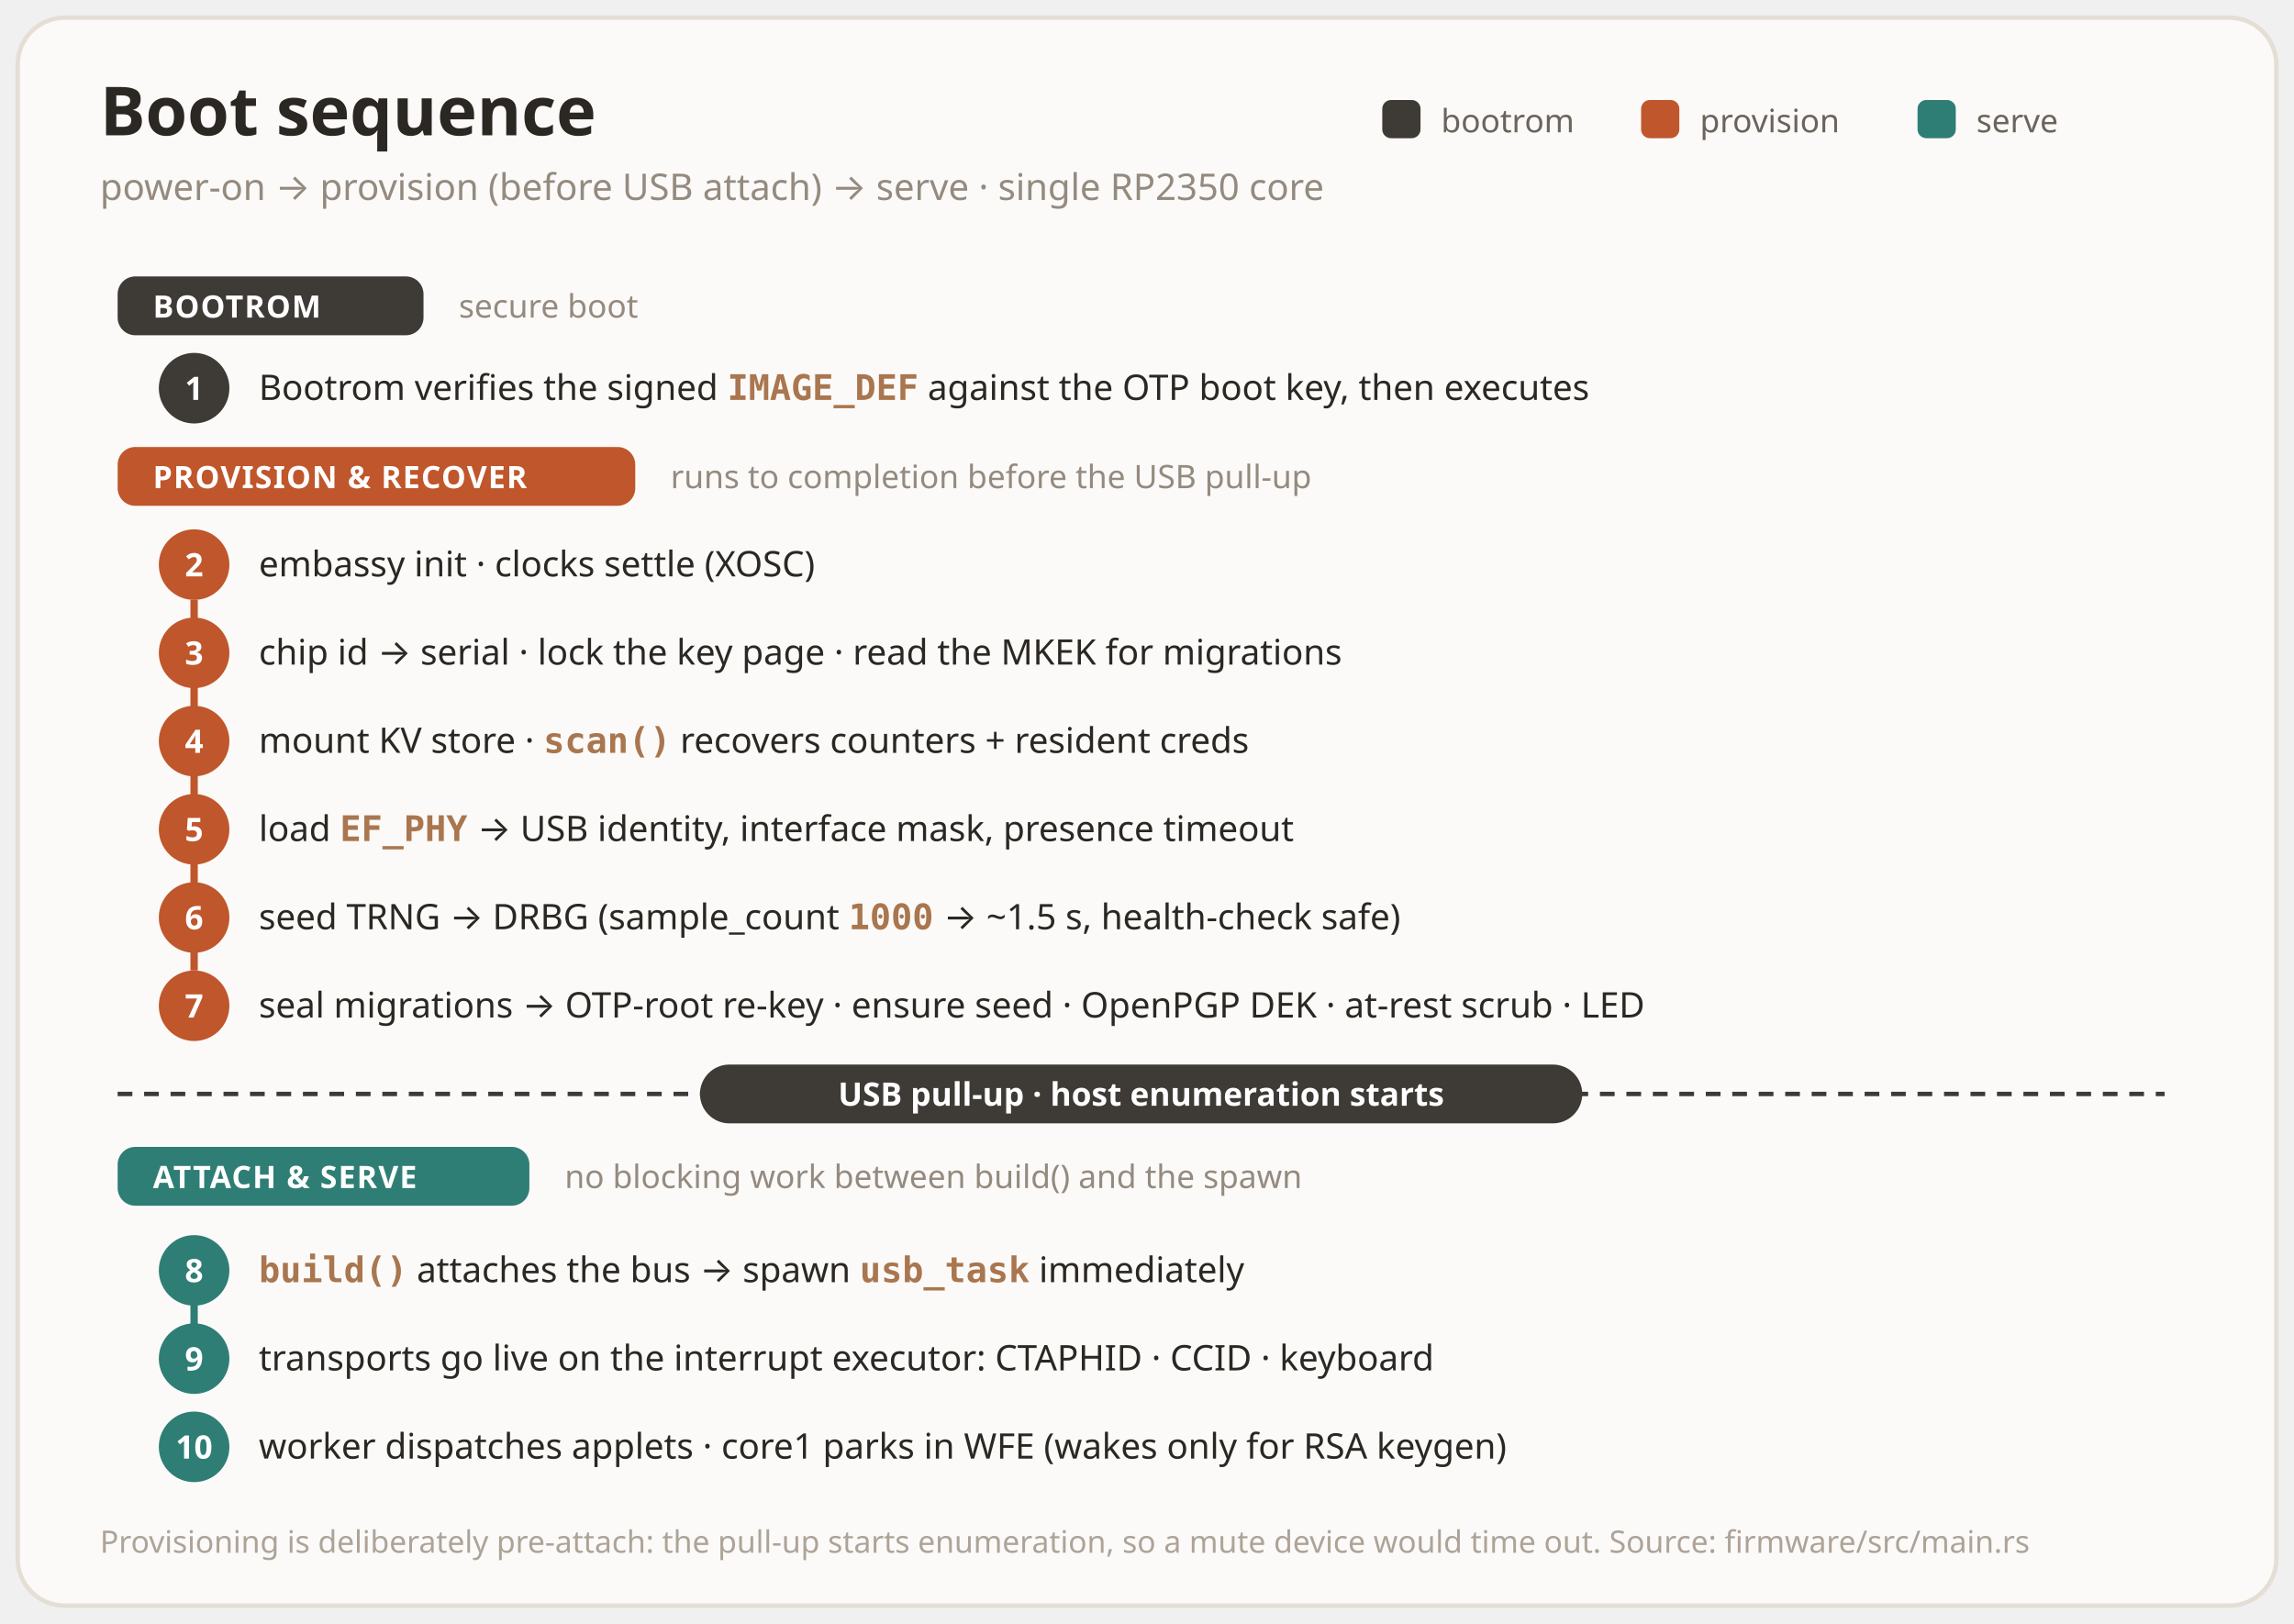
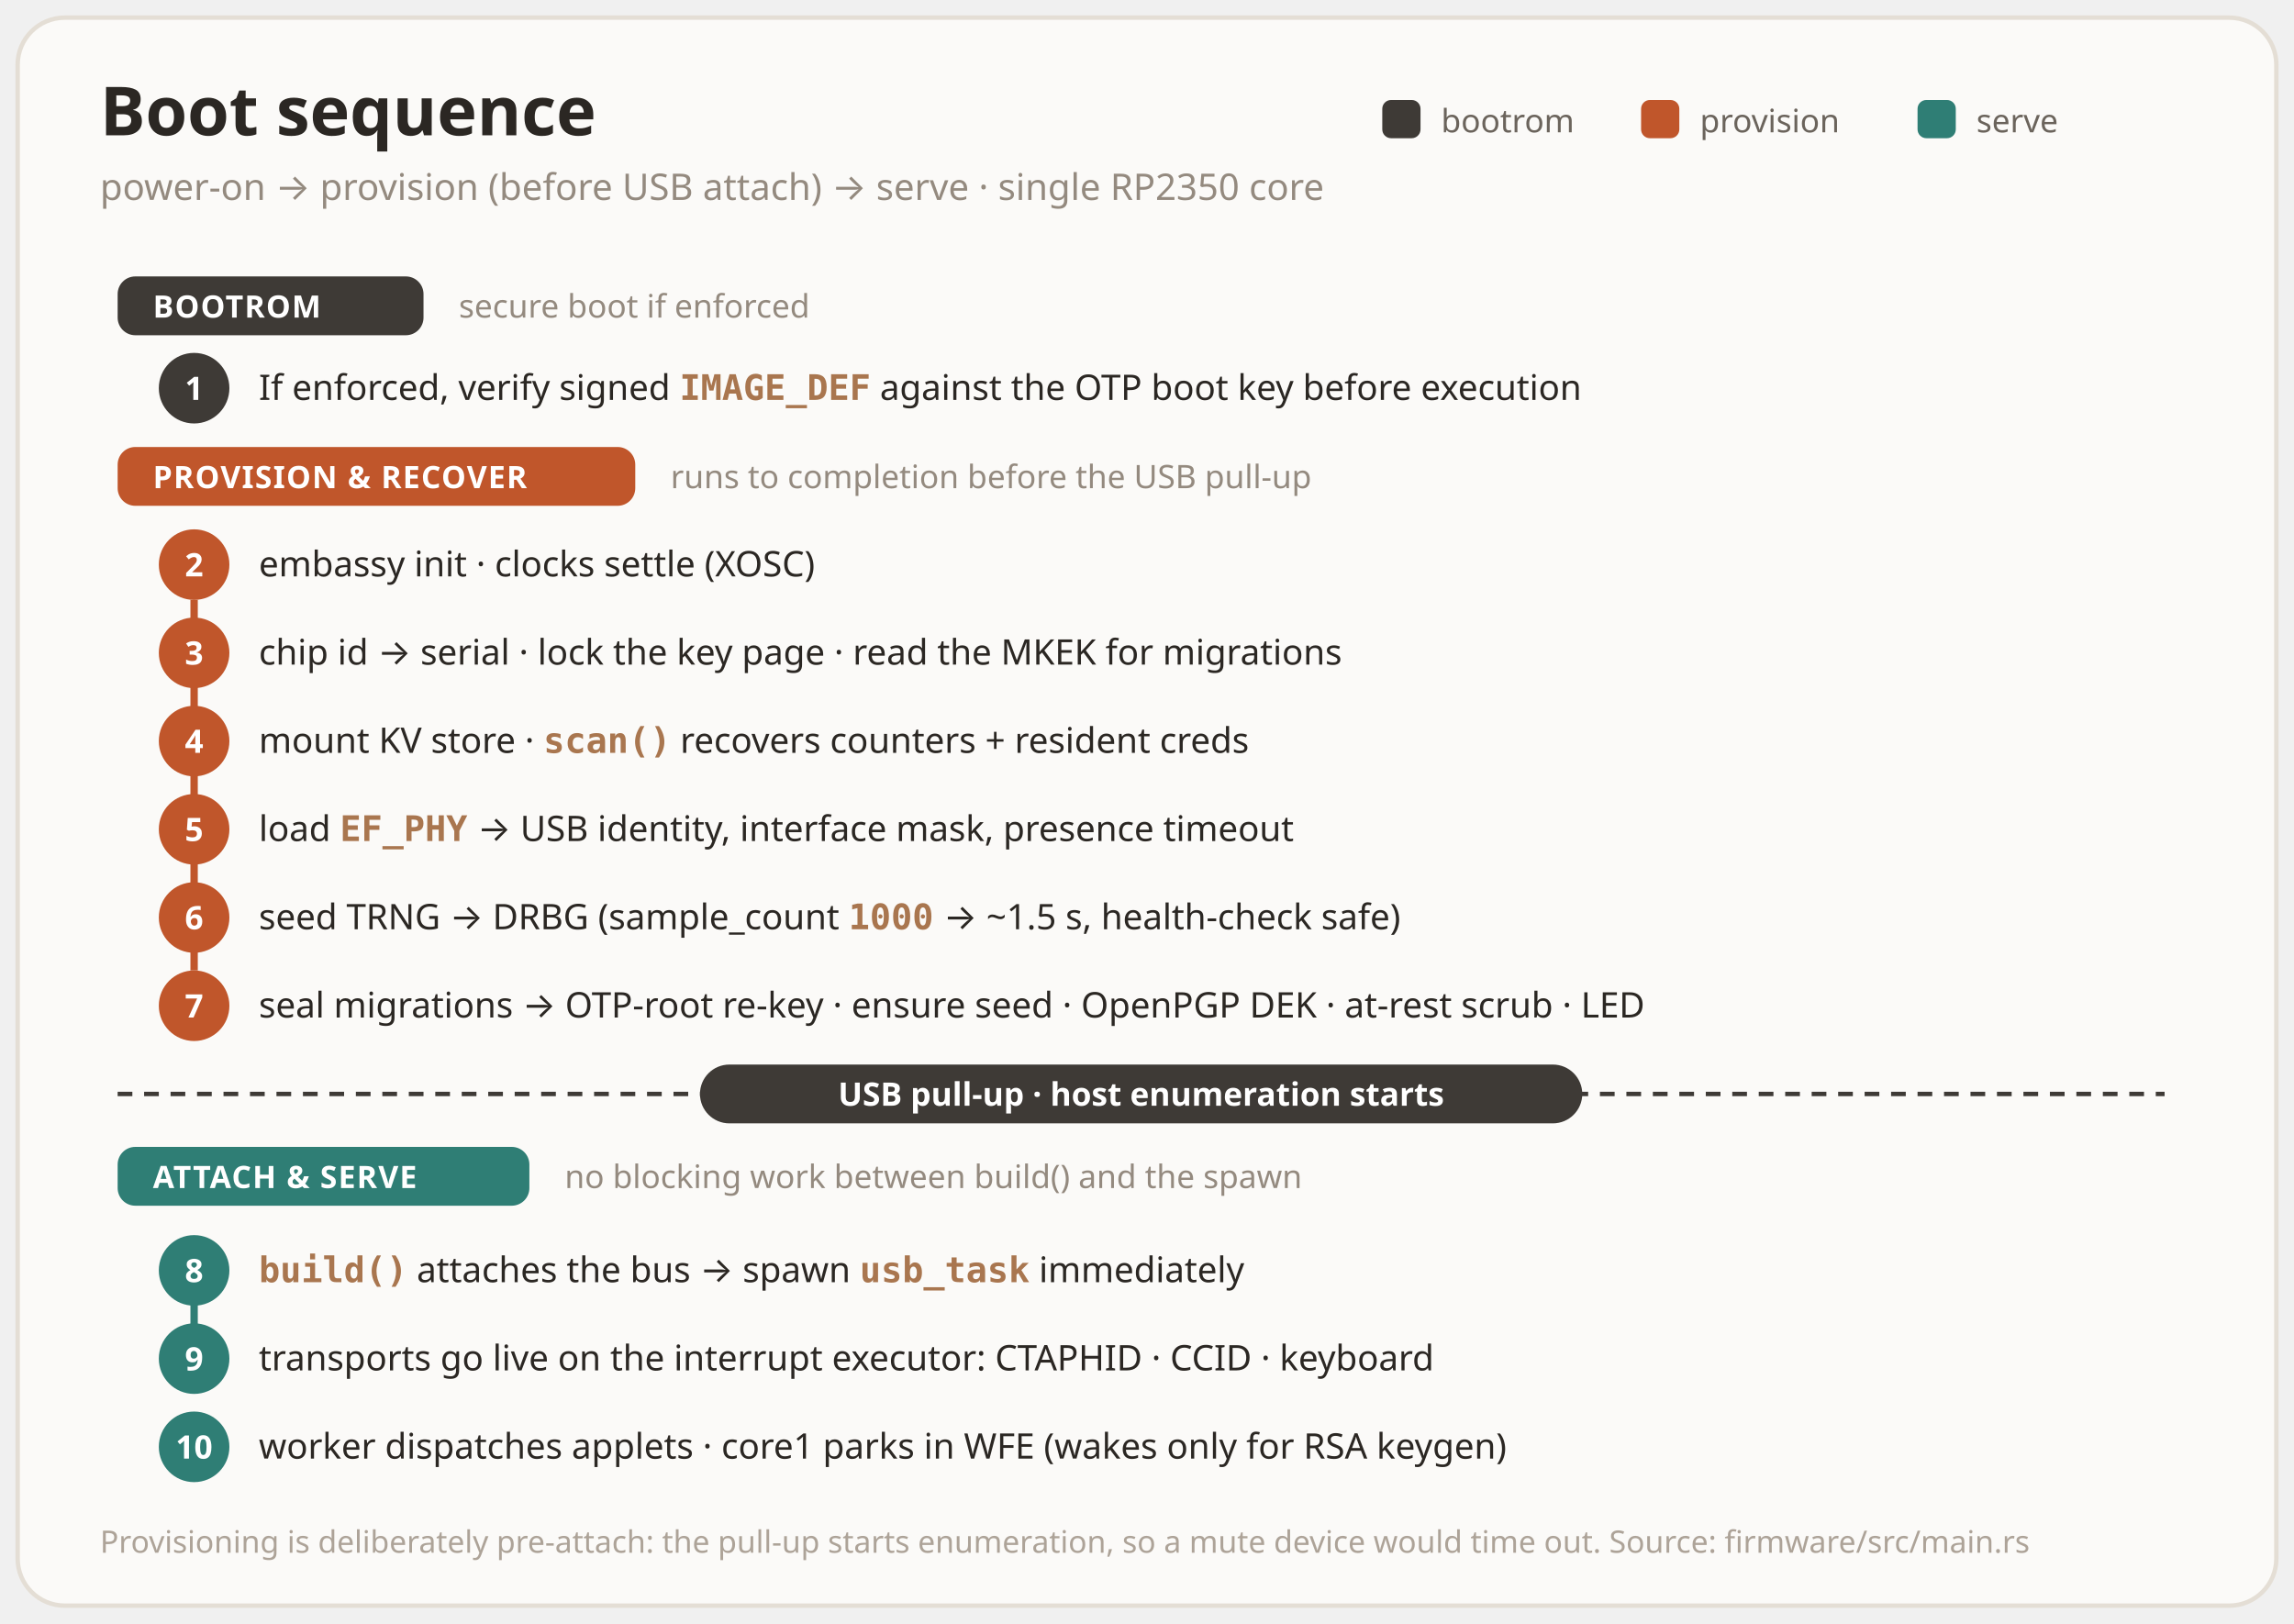
<svg xmlns="http://www.w3.org/2000/svg" viewBox="0 0 780 552" role="img" aria-labelledby="ttl dsc" font-family="'Segoe UI', system-ui, -apple-system, sans-serif">
  <defs>
    <style>
      .h1{font-size:23px;font-weight:700;fill:#2B2723}
      .sub{font-size:12.5px;fill:#948A7F}
      .lg{font-size:11px;fill:#6B645C}
      .pill{font-size:10.5px;font-weight:700;fill:#fff;letter-spacing:.4px}
      .ptag{font-size:11px;fill:#948A7F}
      .num{font-size:11px;font-weight:700;fill:#fff}
      .step{font-size:12px;fill:#2B2723}
      .mono{font-family:'SF Mono','Roboto Mono',ui-monospace,monospace;fill:#A9764F;font-weight:700}
      .dvlab{font-size:11px;font-weight:700;fill:#fff}
      .foot{font-size:10.5px;fill:#ADA398}
    </style>
  </defs>
  <rect x="6" y="6" width="768" height="540" rx="16" fill="#FBFAF8" stroke="#E4DED5" stroke-width="1.5" />
  <text class="h1" x="34" y="46">Boot sequence</text>
  <text class="sub" x="34" y="68">power-on → provision (before USB attach) → serve · single RP2350 core</text>
  <rect x="470" y="34" width="13" height="13" rx="3" fill="#3E3A36" />
  <text class="lg" x="490" y="45">bootrom</text>
  <rect x="558" y="34" width="13" height="13" rx="3" fill="#C0562B" />
  <text class="lg" x="578" y="45">provision</text>
  <rect x="652" y="34" width="13" height="13" rx="3" fill="#2F7E75" />
  <text class="lg" x="672" y="45">serve</text>
  <g stroke-width="2.5" fill="none">
    <path d="M66 204 V 330" stroke="#C0562B" />
    <path d="M66 432 V 468" stroke="#2F7E75" />
  </g>
  <rect x="40" y="94" width="104" height="20" rx="6" fill="#3E3A36" />
  <text class="pill" x="52" y="108">BOOTROM</text>
-   <text class="ptag" x="156" y="108">secure boot</text>
+   <text class="ptag" x="156" y="108">secure boot if enforced</text>
  <circle cx="66" cy="132" r="12" fill="#3E3A36" />
  <text class="num" x="66" y="136" text-anchor="middle">1</text>
-   <text class="step" x="88" y="136">Bootrom verifies the signed <tspan class="mono">IMAGE_DEF</tspan> against the OTP boot key, then executes</text>
+   <text class="step" x="88" y="136">If enforced, verify signed <tspan class="mono">IMAGE_DEF</tspan> against the OTP boot key before execution</text>
  <rect x="40" y="152" width="176" height="20" rx="6" fill="#C0562B" />
  <text class="pill" x="52" y="166">PROVISION &amp; RECOVER</text>
  <text class="ptag" x="228" y="166">runs to completion before the USB pull-up</text>
  <circle cx="66" cy="192" r="12" fill="#C0562B" />
  <text class="num" x="66" y="196" text-anchor="middle">2</text>
  <text class="step" x="88" y="196">embassy init · clocks settle (XOSC)</text>
  <circle cx="66" cy="222" r="12" fill="#C0562B" />
  <text class="num" x="66" y="226" text-anchor="middle">3</text>
  <text class="step" x="88" y="226">chip id → serial · lock the key page · read the MKEK for migrations</text>
  <circle cx="66" cy="252" r="12" fill="#C0562B" />
  <text class="num" x="66" y="256" text-anchor="middle">4</text>
  <text class="step" x="88" y="256">mount KV store · <tspan class="mono">scan()</tspan> recovers counters + resident creds</text>
  <circle cx="66" cy="282" r="12" fill="#C0562B" />
  <text class="num" x="66" y="286" text-anchor="middle">5</text>
  <text class="step" x="88" y="286">load <tspan class="mono">EF_PHY</tspan> → USB identity, interface mask, presence timeout</text>
  <circle cx="66" cy="312" r="12" fill="#C0562B" />
  <text class="num" x="66" y="316" text-anchor="middle">6</text>
  <text class="step" x="88" y="316">seed TRNG → DRBG (sample_count <tspan class="mono">1000</tspan> → ~1.5 s, health-check safe)</text>
  <circle cx="66" cy="342" r="12" fill="#C0562B" />
  <text class="num" x="66" y="346" text-anchor="middle">7</text>
  <text class="step" x="88" y="346">seal migrations → OTP-root re-key · ensure seed · OpenPGP DEK · at-rest scrub · LED</text>
  <line x1="40" y1="372" x2="736" y2="372" stroke="#3E3A36" stroke-width="1.5" stroke-dasharray="5 4" />
  <rect x="238" y="362" width="300" height="20" rx="10" fill="#3E3A36" />
  <text class="dvlab" x="388" y="376" text-anchor="middle">USB pull-up · host enumeration starts</text>
  <rect x="40" y="390" width="140" height="20" rx="6" fill="#2F7E75" />
  <text class="pill" x="52" y="404">ATTACH &amp; SERVE</text>
  <text class="ptag" x="192" y="404">no blocking work between build() and the spawn</text>
  <circle cx="66" cy="432" r="12" fill="#2F7E75" />
  <text class="num" x="66" y="436" text-anchor="middle">8</text>
  <text class="step" x="88" y="436">
    <tspan class="mono">build()</tspan> attaches the bus → spawn <tspan class="mono">usb_task</tspan> immediately</text>
  <circle cx="66" cy="462" r="12" fill="#2F7E75" />
  <text class="num" x="66" y="466" text-anchor="middle">9</text>
  <text class="step" x="88" y="466">transports go live on the interrupt executor: CTAPHID · CCID · keyboard</text>
  <circle cx="66" cy="492" r="12" fill="#2F7E75" />
  <text class="num" x="66" y="496" text-anchor="middle">10</text>
  <text class="step" x="88" y="496">worker dispatches applets · core1 parks in WFE (wakes only for RSA keygen)</text>
  <text class="foot" x="34" y="528">Provisioning is deliberately pre-attach: the pull-up starts enumeration, so a mute device would time out. Source: firmware/src/main.rs</text>
</svg>
